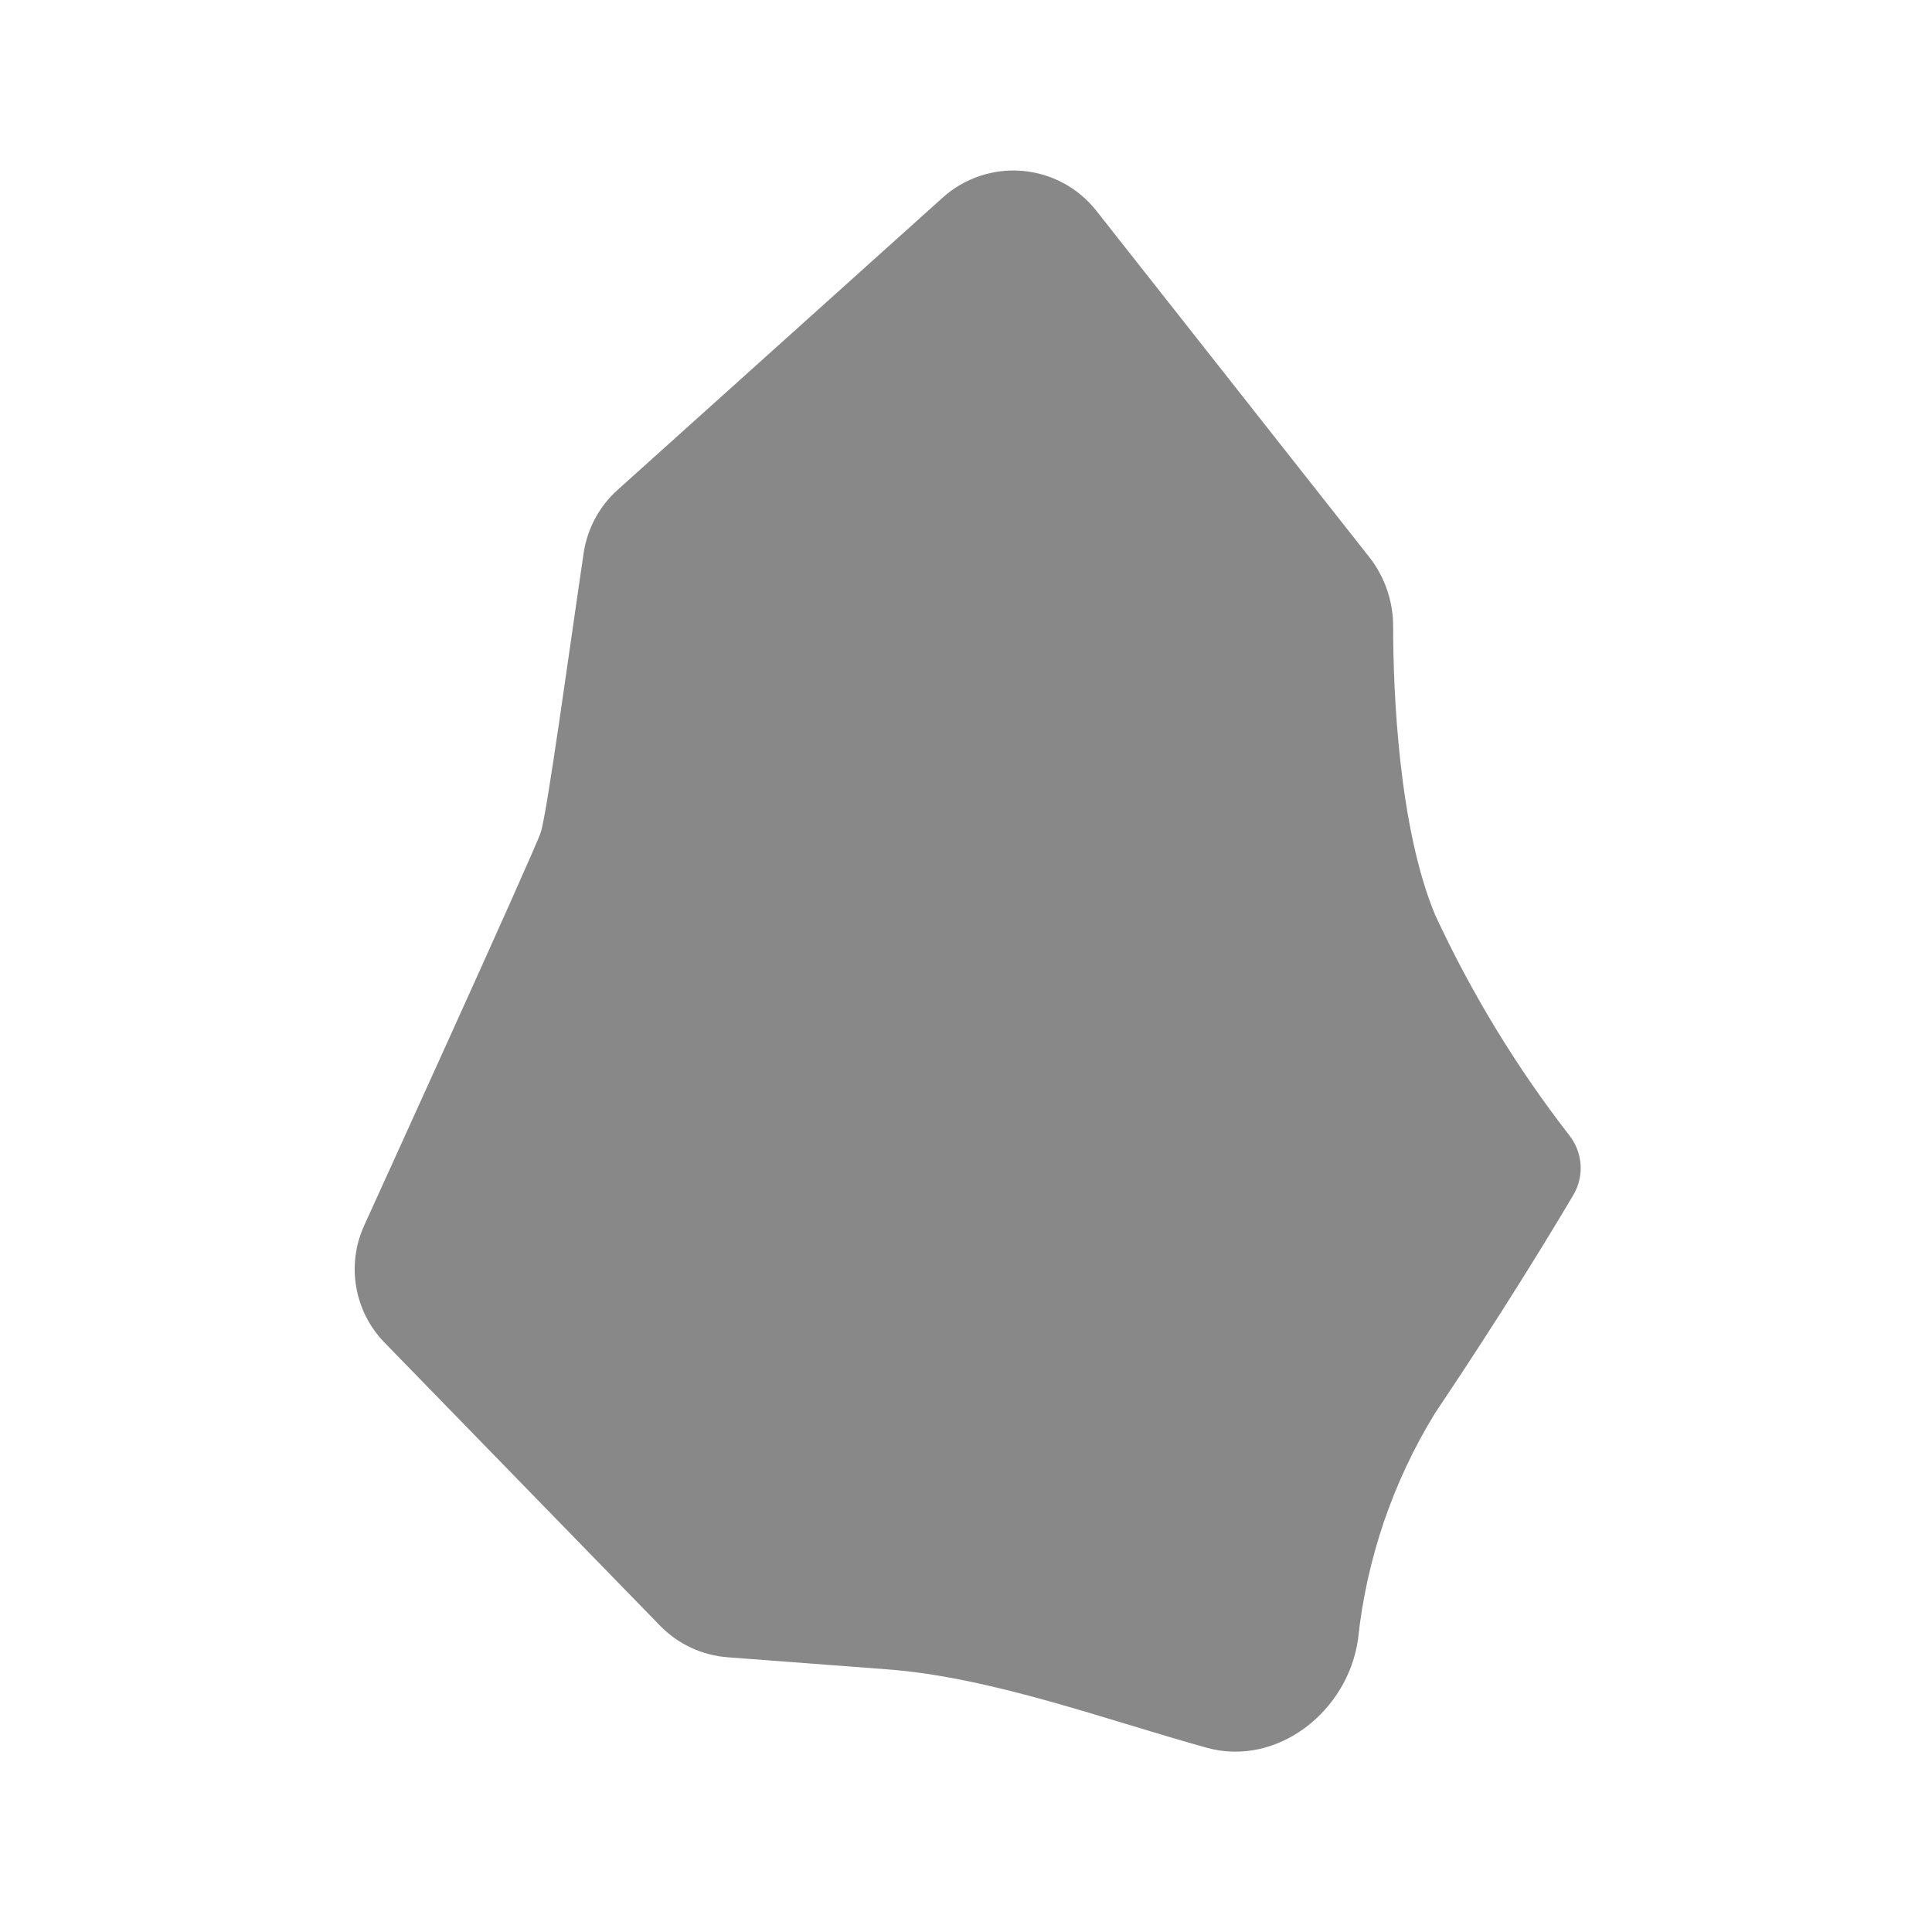
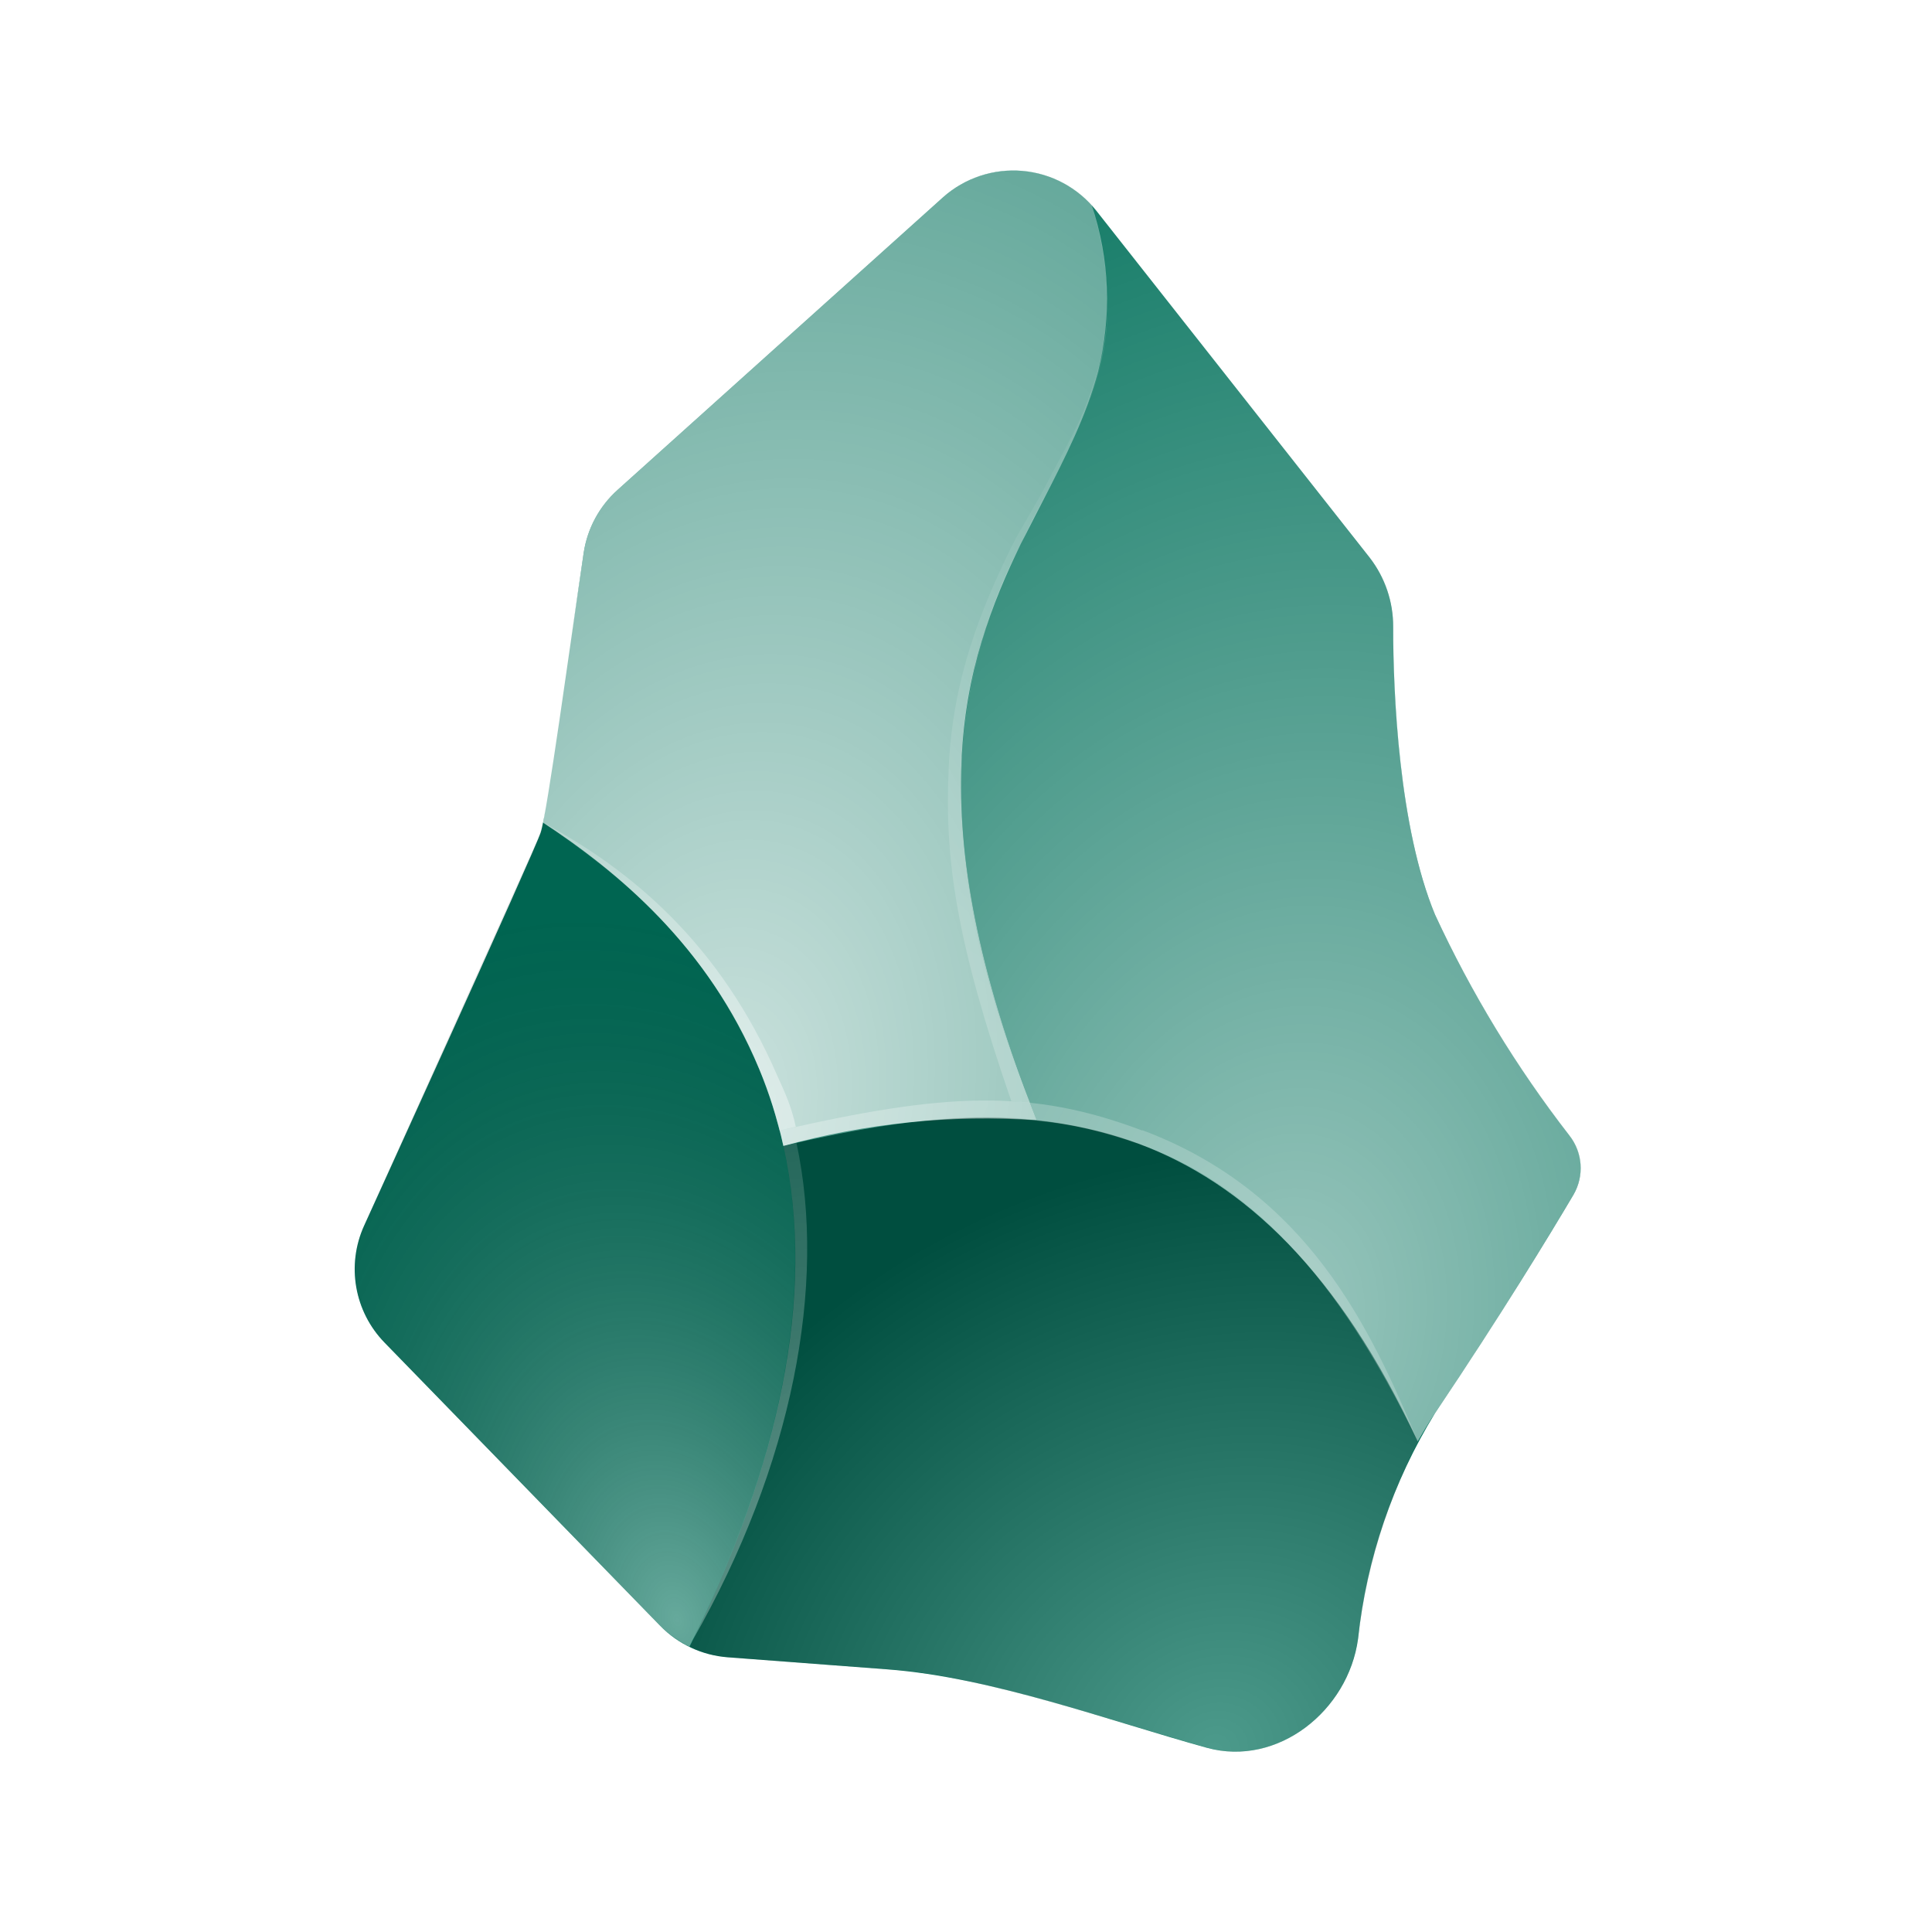
- <svg xmlns="http://www.w3.org/2000/svg" width="512" height="512" viewBox="0 0 512 512" fill="none">
-   <path d="M359.9 434.3c-2.6 19.1-21.3 34-40 28.9-26.4-7.3-57-18.7-84.7-20.8l-42.3-3.2a27.9 27.9 0 0 1-18-8.4l-73-75a27.9 27.9 0 0 1-5.4-31s45.1-99 46.8-104.2c1.7-5.1 7.8-50 11.4-74.2a28 28 0 0 1 9-16.6l86.2-77.5a28 28 0 0 1 40.6 3.5l72.5 92a29.7 29.7 0 0 1 6.2 18.3c0 17.4 1.5 53.2 11.1 76.3a303 303 0 0 0 35.6 58.5 14 14 0 0 1 1.1 15.7c-6.4 10.8-18.9 31.4-36.7 57.9a143.3 143.3 0 0 0-20.4 59.8Z" fill="#888" />
+ <svg xmlns="http://www.w3.org/2000/svg" id="custom-logo" width="512" height="512" viewBox="0 0 512 512" fill="none" style="height:100%;width:100%;">
+   <defs>
+     <radialGradient id="b" cx="0" cy="0" r="1" gradientUnits="userSpaceOnUse" gradientTransform="matrix(-48 -185 123 -32 179 429.7)">
+       <stop stop-color="#fff" stop-opacity=".4" />
+       <stop offset="1" stop-opacity=".1" />
+     </radialGradient>
+     <radialGradient id="c" cx="0" cy="0" r="1" gradientUnits="userSpaceOnUse" gradientTransform="matrix(41 -310 229 30 341.6 351.3)">
+       <stop stop-color="#fff" stop-opacity=".6" />
+       <stop offset="1" stop-color="#fff" stop-opacity=".1" />
+     </radialGradient>
+     <radialGradient id="d" cx="0" cy="0" r="1" gradientUnits="userSpaceOnUse" gradientTransform="matrix(57 -261 178 39 190.5 296.3)">
+       <stop stop-color="#fff" stop-opacity=".8" />
+       <stop offset="1" stop-color="#fff" stop-opacity=".4" />
+     </radialGradient>
+     <radialGradient id="e" cx="0" cy="0" r="1" gradientUnits="userSpaceOnUse" gradientTransform="matrix(-79 -133 153 -90 321.4 464.2)">
+       <stop stop-color="#fff" stop-opacity=".3" />
+       <stop offset="1" stop-opacity=".3" />
+     </radialGradient>
+     <radialGradient id="f" cx="0" cy="0" r="1" gradientUnits="userSpaceOnUse" gradientTransform="matrix(-29 136 -92 -20 300.7 149.9)">
+       <stop stop-color="#fff" stop-opacity="0" />
+       <stop offset="1" stop-color="#fff" stop-opacity=".2" />
+     </radialGradient>
+     <radialGradient id="g" cx="0" cy="0" r="1" gradientUnits="userSpaceOnUse" gradientTransform="matrix(72 73 -155 153 137.8 225.2)">
+       <stop stop-color="#fff" stop-opacity=".2" />
+       <stop offset="1" stop-color="#fff" stop-opacity=".4" />
+     </radialGradient>
+     <radialGradient id="h" cx="0" cy="0" r="1" gradientUnits="userSpaceOnUse" gradientTransform="matrix(20 118 -251 43 215.1 273.7)">
+       <stop stop-color="#fff" stop-opacity=".1" />
+       <stop offset="1" stop-color="#fff" stop-opacity=".3" />
+     </radialGradient>
+     <radialGradient id="i" cx="0" cy="0" r="1" gradientUnits="userSpaceOnUse" gradientTransform="matrix(-162 -85 268 -510 374.4 371.7)">
+       <stop stop-color="#fff" stop-opacity=".2" />
+       <stop offset=".5" stop-color="#fff" stop-opacity=".2" />
+       <stop offset="1" stop-color="#fff" stop-opacity=".3" />
+     </radialGradient>
+     <filter id="a" x="80.1" y="37" width="351.1" height="443.2" filterUnits="userSpaceOnUse" color-interpolation-filters="sRGB">
+       <feFlood flood-opacity="0" result="BackgroundImageFix" />
+       <feBlend in="SourceGraphic" in2="BackgroundImageFix" result="shape" />
+       <feGaussianBlur stdDeviation="6.5" result="effect1_foregroundBlur_744_9191" />
+     </filter>
+   </defs>
+   <path id="arrow" d="M359.9 434.3c-2.6 19.1-21.3 34-40 28.9-26.4-7.3-57-18.7-84.7-20.8l-42.3-3.2a27.9 27.9 0 0 1-18-8.4l-73-75a27.9 27.9 0 0 1-5.4-31s45.1-99 46.8-104.2c1.7-5.1 7.8-50 11.4-74.2a28 28 0 0 1 9-16.6l86.2-77.5a28 28 0 0 1 40.6 3.5l72.5 92a29.7 29.7 0 0 1 6.2 18.3c0 17.4 1.5 53.2 11.1 76.3a303 303 0 0 0 35.6 58.5 14 14 0 0 1 1.1 15.7c-6.4 10.8-18.9 31.4-36.7 57.9a143.3 143.3 0 0 0-20.4 59.8Z" fill="#00705a" />
+   <path d="M182.7 436.4c33.9-68.7 33-118 18.5-153-13.2-32.4-37.9-52.8-57.3-65.5-.4 1.9-1 3.7-1.8 5.4L96.5 324.8a27.9 27.9 0 0 0 5.5 31l72.9 75c2.3 2.3 5 4.2 7.8 5.6Z" fill="url(#b)" />
+   <path d="M274.9 297c9.1.9 18 2.9 26.8 6.1 27.8 10.4 53.1 33.8 74 78.9 1.5-2.6 3-5.1 4.6-7.5a1222 1222 0 0 0 36.7-57.9 14 14 0 0 0-1-15.7 303 303 0 0 1-35.7-58.5c-9.6-23-11-58.9-11.1-76.3 0-6.6-2.1-13.1-6.2-18.3l-72.5-92-1.2-1.5c5.3 17.5 5 31.5 1.7 44.2-3 11.8-8.6 22.5-14.5 33.8-2 3.8-4 7.7-5.9 11.7a140 140 0 0 0-15.8 58c-1 24.2 3.9 54.5 20 95Z" fill="url(#c)" />
+   <path d="M274.8 297c-16.1-40.5-21-70.8-20-95 1-24 8-42 15.8-58l6-11.7c5.8-11.3 11.3-22 14.4-33.8a78.5 78.5 0 0 0-1.7-44.2 28 28 0 0 0-39.4-2l-86.2 77.5a28 28 0 0 0-9 16.6L144.2 216c0 .7-.2 1.3-.3 2 19.4 12.6 44 33 57.3 65.3 2.6 6.4 4.8 13.1 6.4 20.4a200 200 0 0 1 67.2-6.8Z" fill="url(#d)" />
+   <path d="M320 463.2c18.6 5.1 37.3-9.8 39.9-29a153 153 0 0 1 15.9-52.2c-21-45.1-46.3-68.5-74-78.9-29.5-11-61.6-7.3-94.2.6 7.3 33.1 3 76.4-24.8 132.7 3.1 1.6 6.6 2.5 10.1 2.8l43.9 3.3c23.8 1.7 59.3 14 83.2 20.7Z" fill="url(#e)" />
+   <path fill-rule="evenodd" clip-rule="evenodd" d="M255 200.5c-1.1 24 1.9 51.4 18 91.8l-5-.5c-14.5-42.1-17.7-63.7-16.6-88 1-24.3 8.9-43 16.7-59 2-4 6.6-11.5 8.6-15.3 5.8-11.3 9.7-17.2 13-27.5 4.8-14.4 3.8-21.2 3.2-28 3.7 24.5-10.4 45.8-21 67.5a145 145 0 0 0-17 59Z" fill="url(#f)" />
+   <path fill-rule="evenodd" clip-rule="evenodd" d="M206 285.1c2 4.4 3.7 8 4.9 13.5l-4.3 1c-1.7-6.4-3-11-5.5-16.5-14.6-34.3-38-52-57-65 23 12.4 46.7 31.9 61.9 67Z" fill="url(#g)" />
+   <path fill-rule="evenodd" clip-rule="evenodd" d="M211.1 303c8 37.5-1 85.2-27.5 131.6 22.2-46 33-90.1 24-131l3.5-.7Z" fill="url(#h)" />
+   <path fill-rule="evenodd" clip-rule="evenodd" d="M302.7 299.5c43.5 16.3 60.3 52 72.8 81.9-15.5-31.2-37-65.7-74.4-78.5-28.4-9.8-52.4-8.6-93.5.7l-.9-4c43.6-10 66.4-11.2 96 0Z" fill="url(#i)" />
</svg>
